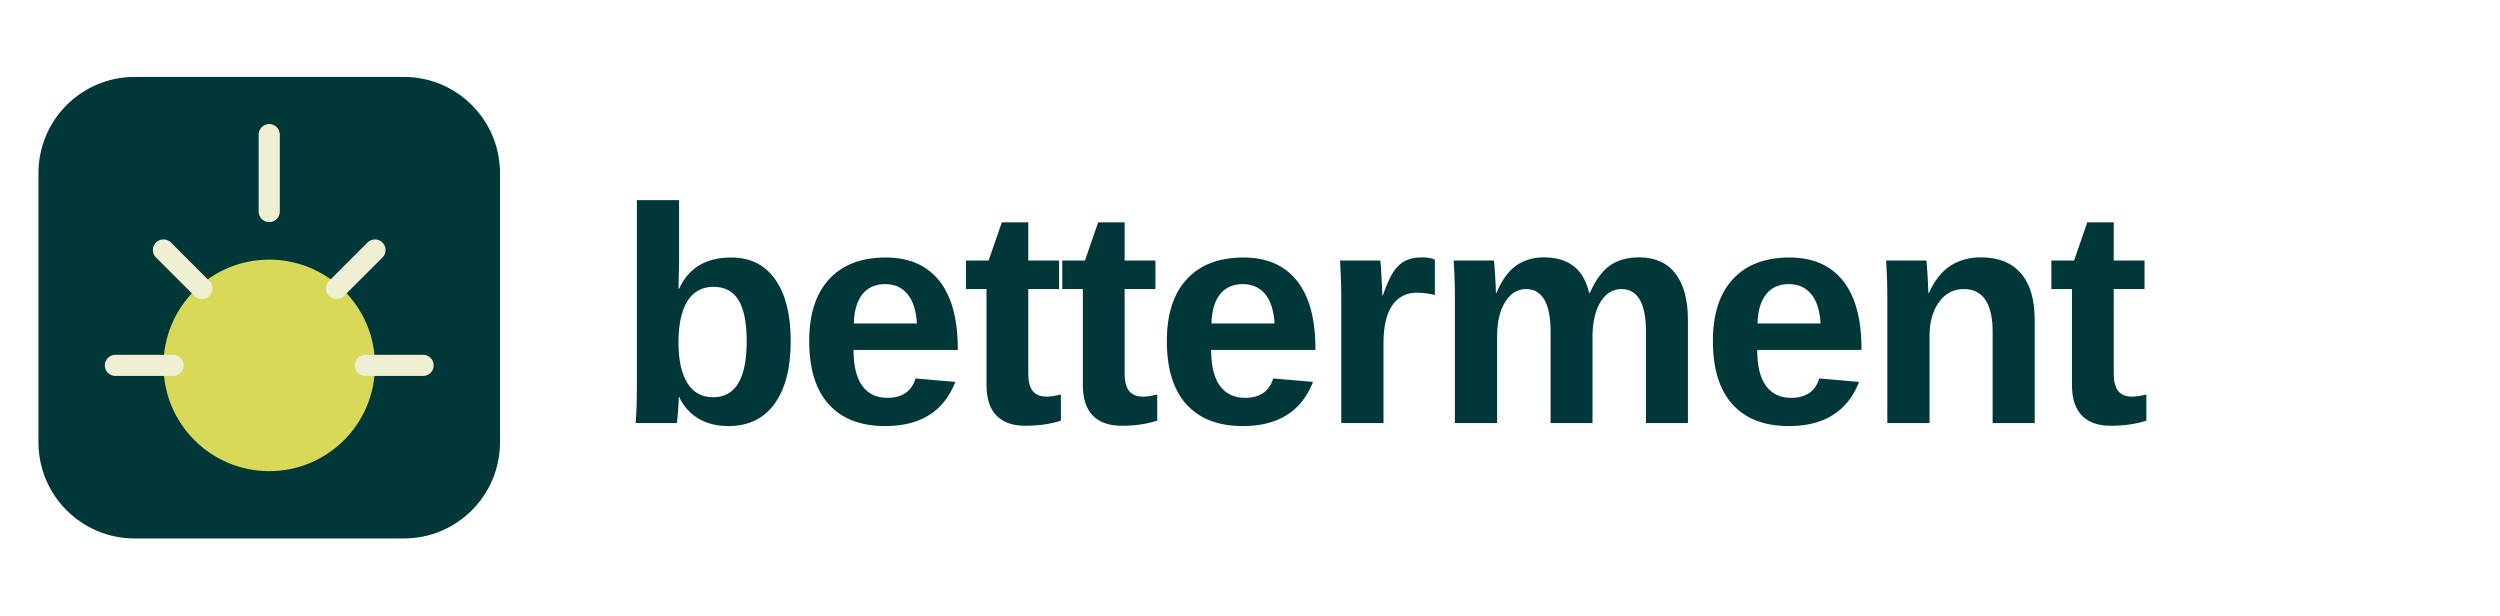
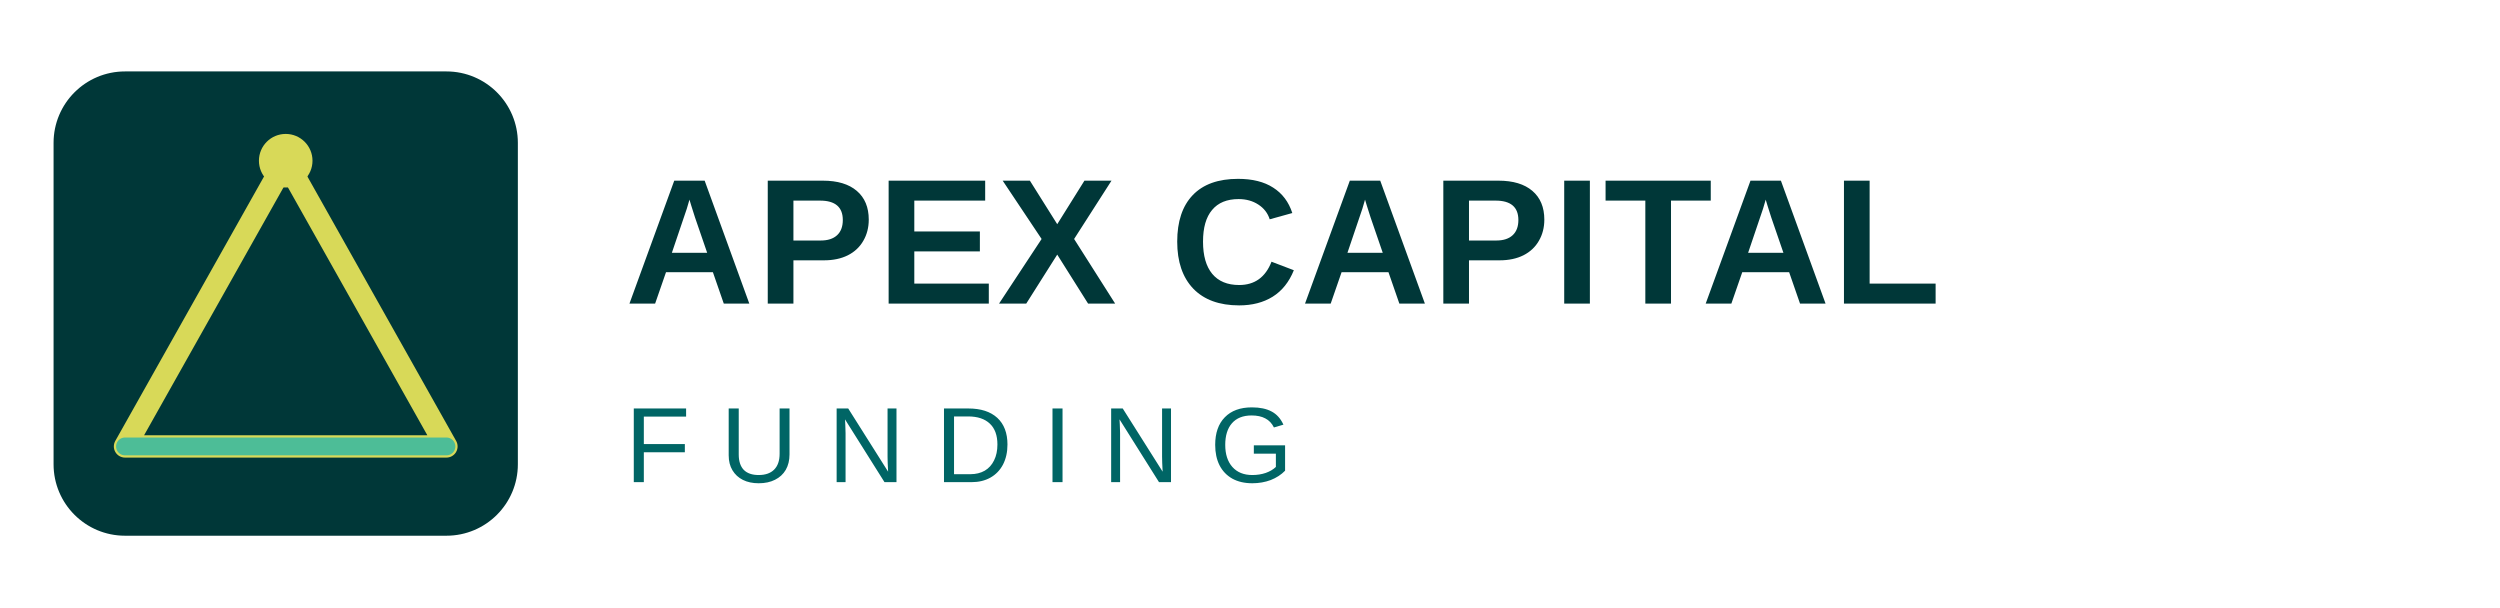
- <svg xmlns="http://www.w3.org/2000/svg" viewBox="0 0 260 64" role="img" aria-label="Themed institutional logo 01">
-   <g transform="translate(4,8)">
-     <rect x="0" y="0" width="48" height="48" rx="10" fill="#003738" />
-     <circle cx="24" cy="30" r="11" fill="#d8d958" />
-     <line x1="24" y1="6" x2="24" y2="14" stroke="#eeefd3" stroke-width="2.2" stroke-linecap="round" />
-     <line x1="8" y1="30" x2="14" y2="30" stroke="#eeefd3" stroke-width="2.2" stroke-linecap="round" />
-     <line x1="40" y1="30" x2="34" y2="30" stroke="#eeefd3" stroke-width="2.2" stroke-linecap="round" />
-     <line x1="13" y1="18" x2="17" y2="22" stroke="#eeefd3" stroke-width="2.2" stroke-linecap="round" />
-     <line x1="35" y1="18" x2="31" y2="22" stroke="#eeefd3" stroke-width="2.2" stroke-linecap="round" />
+ <svg xmlns="http://www.w3.org/2000/svg" viewBox="0 0 280 68" role="img" aria-label="Apex Capital Funding">
+   <g transform="translate(6,8)">
+     <rect width="52" height="52" rx="8" fill="#003738" />
+     <polygon points="26,10 44,42 8,42" fill="none" stroke="#d8d958" stroke-width="2.5" stroke-linejoin="round" />
+     <line x1="8" y1="42" x2="44" y2="42" stroke="#4dbd97" stroke-width="2" stroke-linecap="round" />
+     <circle cx="26" cy="10" r="3" fill="#d8d958" />
  </g>
-   <g transform="translate(64,0)" font-family="&quot;Outfit Variable&quot;, Outfit, Arial, sans-serif">
-     <text x="0" y="44" font-size="32" font-weight="700" letter-spacing="-0.02em" fill="#003738">betterment</text>
+   <g transform="translate(70,6)" font-family="&quot;Outfit Variable&quot;,Outfit,Arial,sans-serif">
+     <text x="0" y="28" font-size="20" font-weight="700" letter-spacing="0.01em" fill="#003738">APEX CAPITAL</text>
+     <text x="0" y="48" font-size="12" font-weight="500" letter-spacing="0.28em" fill="#006565">FUNDING</text>
  </g>
</svg>
